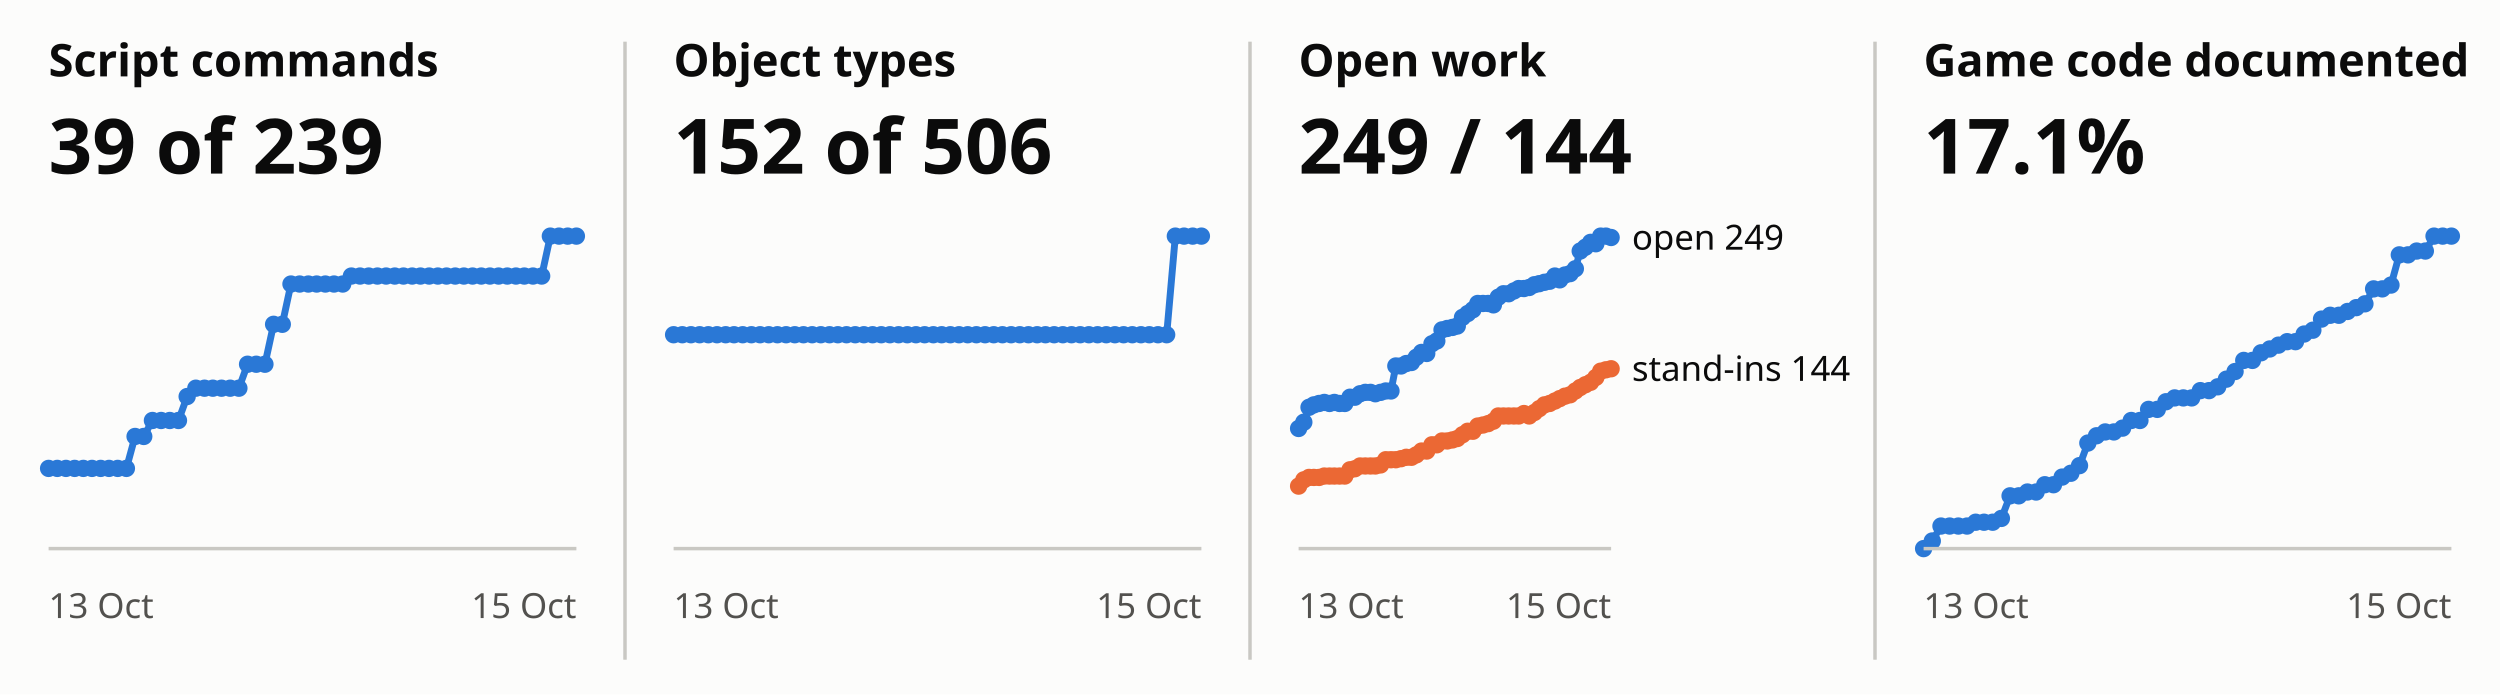
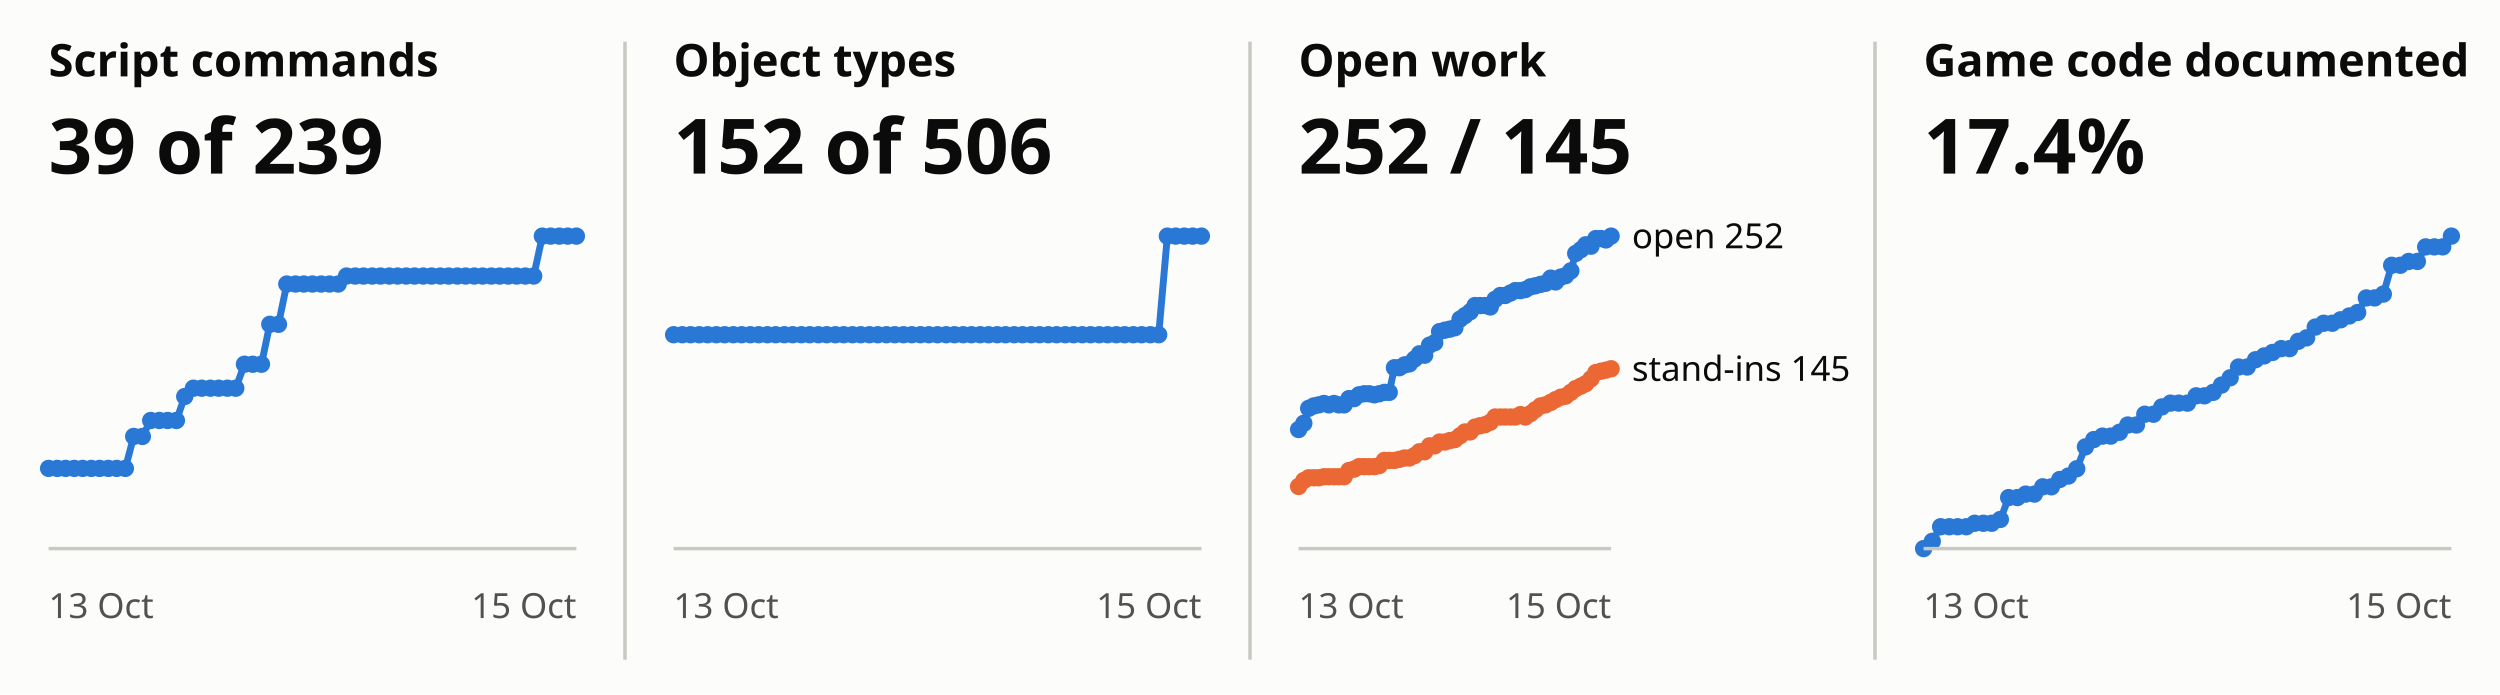
<svg xmlns="http://www.w3.org/2000/svg" width="720" height="200" viewBox="0 0 720 200" role="img">
  <style>
text{font-family:system-ui,sans-serif}
.title{font-size:13px;font-weight:600}
.big{font-size:22px;font-weight:600}
.label{font-size:10px}
.date{font-size:10px}
.surface{fill:#fcfcfb}
.ink{fill:#0b0b0b}
.muted{fill:#52514e}
.rule{stroke:#c9c8c3;stroke-width:1}
.line1{fill:none;stroke:#2a78d6;stroke-width:2;stroke-linejoin:round;stroke-linecap:round}
.dot1{fill:#2a78d6}
.line2{fill:none;stroke:#eb6834;stroke-width:2;stroke-linejoin:round;stroke-linecap:round}
.dot2{fill:#eb6834}
@media (prefers-color-scheme: dark) {
.surface{fill:#1a1a19}
.ink{fill:#f0efec}
.muted{fill:#c3c2b7}
.rule{stroke:#4a4a46}
.line1{stroke:#3987e5}
.dot1{fill:#3987e5}
.line2{stroke:#d95926}
.dot2{fill:#d95926}
}
</style>
  <rect class="surface" width="720" height="200" />
  <text class="title ink" x="14" y="22">Script commands</text>
  <text class="big ink" x="14" y="50">39 of 239</text>
-   <polyline class="line1" points="14.0,134.9 16.5,134.9 19.0,134.9 21.5,134.9 24.0,134.9 26.5,134.9 29.0,134.9 31.4,134.9 33.9,134.9 36.4,134.9 38.9,125.7 41.4,125.7 43.9,121.1 46.4,121.1 48.9,121.1 51.4,121.1 53.9,114.2 56.4,111.8 58.9,111.8 61.3,111.8 63.8,111.8 66.3,111.8 68.8,111.8 71.3,104.9 73.8,104.9 76.3,104.9 78.8,93.4 81.3,93.4 83.8,81.8 86.3,81.8 88.8,81.8 91.2,81.8 93.7,81.8 96.2,81.8 98.7,81.8 101.2,79.5 103.7,79.5 106.2,79.5 108.7,79.5 111.2,79.5 113.7,79.5 116.2,79.5 118.7,79.5 121.1,79.5 123.6,79.5 126.1,79.5 128.6,79.5 131.1,79.5 133.6,79.5 136.1,79.5 138.6,79.5 141.1,79.5 143.6,79.5 146.1,79.5 148.6,79.5 151.0,79.5 153.5,79.5 156.0,79.5 158.5,68.0 161.0,68.0 163.5,68.0 166.0,68.0" />
+   <polyline class="line1" points="14.0,134.9 16.5,134.9 18.9,134.9 21.4,134.9 23.8,134.9 26.3,134.9 28.7,134.9 31.2,134.9 33.6,134.9 36.1,134.9 38.5,125.7 41.0,125.7 43.4,121.1 45.9,121.1 48.3,121.1 50.8,121.1 53.2,114.2 55.7,111.8 58.1,111.8 60.6,111.8 63.0,111.8 65.5,111.8 67.9,111.8 70.4,104.9 72.8,104.9 75.3,104.9 77.7,93.4 80.2,93.4 82.6,81.8 85.1,81.8 87.5,81.8 90.0,81.8 92.5,81.8 94.9,81.8 97.4,81.8 99.8,79.5 102.3,79.5 104.7,79.5 107.2,79.5 109.6,79.5 112.1,79.5 114.5,79.5 117.0,79.5 119.4,79.5 121.9,79.5 124.3,79.5 126.8,79.5 129.2,79.5 131.7,79.5 134.1,79.5 136.6,79.5 139.0,79.5 141.5,79.5 143.9,79.5 146.4,79.5 148.8,79.5 151.3,79.5 153.7,79.5 156.2,68.0 158.6,68.0 161.1,68.0 163.5,68.0 166.0,68.0" />
  <circle class="dot1" cx="14.0" cy="134.9" r="2.5" />
  <circle class="dot1" cx="16.5" cy="134.9" r="2.5" />
-   <circle class="dot1" cx="19.0" cy="134.9" r="2.5" />
-   <circle class="dot1" cx="21.5" cy="134.9" r="2.5" />
-   <circle class="dot1" cx="24.0" cy="134.9" r="2.5" />
-   <circle class="dot1" cx="26.5" cy="134.9" r="2.5" />
-   <circle class="dot1" cx="29.0" cy="134.9" r="2.5" />
-   <circle class="dot1" cx="31.4" cy="134.9" r="2.5" />
-   <circle class="dot1" cx="33.9" cy="134.9" r="2.5" />
-   <circle class="dot1" cx="36.4" cy="134.9" r="2.5" />
-   <circle class="dot1" cx="38.9" cy="125.7" r="2.5" />
-   <circle class="dot1" cx="41.4" cy="125.7" r="2.5" />
-   <circle class="dot1" cx="43.9" cy="121.1" r="2.5" />
-   <circle class="dot1" cx="46.4" cy="121.1" r="2.5" />
-   <circle class="dot1" cx="48.9" cy="121.1" r="2.5" />
-   <circle class="dot1" cx="51.4" cy="121.1" r="2.5" />
-   <circle class="dot1" cx="53.9" cy="114.2" r="2.5" />
-   <circle class="dot1" cx="56.4" cy="111.8" r="2.5" />
-   <circle class="dot1" cx="58.9" cy="111.8" r="2.5" />
-   <circle class="dot1" cx="61.3" cy="111.8" r="2.5" />
-   <circle class="dot1" cx="63.8" cy="111.8" r="2.5" />
-   <circle class="dot1" cx="66.3" cy="111.8" r="2.5" />
-   <circle class="dot1" cx="68.8" cy="111.8" r="2.5" />
-   <circle class="dot1" cx="71.3" cy="104.9" r="2.5" />
-   <circle class="dot1" cx="73.8" cy="104.9" r="2.5" />
-   <circle class="dot1" cx="76.3" cy="104.9" r="2.5" />
-   <circle class="dot1" cx="78.8" cy="93.4" r="2.5" />
-   <circle class="dot1" cx="81.3" cy="93.4" r="2.5" />
-   <circle class="dot1" cx="83.8" cy="81.8" r="2.5" />
-   <circle class="dot1" cx="86.3" cy="81.8" r="2.5" />
-   <circle class="dot1" cx="88.8" cy="81.8" r="2.5" />
-   <circle class="dot1" cx="91.2" cy="81.8" r="2.5" />
-   <circle class="dot1" cx="93.7" cy="81.8" r="2.5" />
-   <circle class="dot1" cx="96.2" cy="81.8" r="2.5" />
-   <circle class="dot1" cx="98.7" cy="81.8" r="2.5" />
-   <circle class="dot1" cx="101.2" cy="79.5" r="2.5" />
-   <circle class="dot1" cx="103.7" cy="79.5" r="2.5" />
-   <circle class="dot1" cx="106.2" cy="79.5" r="2.5" />
-   <circle class="dot1" cx="108.7" cy="79.5" r="2.5" />
-   <circle class="dot1" cx="111.2" cy="79.5" r="2.5" />
-   <circle class="dot1" cx="113.7" cy="79.5" r="2.5" />
-   <circle class="dot1" cx="116.2" cy="79.5" r="2.5" />
-   <circle class="dot1" cx="118.7" cy="79.5" r="2.5" />
-   <circle class="dot1" cx="121.1" cy="79.5" r="2.5" />
-   <circle class="dot1" cx="123.6" cy="79.5" r="2.5" />
-   <circle class="dot1" cx="126.1" cy="79.5" r="2.5" />
-   <circle class="dot1" cx="128.6" cy="79.5" r="2.5" />
-   <circle class="dot1" cx="131.1" cy="79.5" r="2.5" />
-   <circle class="dot1" cx="133.6" cy="79.5" r="2.5" />
-   <circle class="dot1" cx="136.1" cy="79.5" r="2.5" />
-   <circle class="dot1" cx="138.6" cy="79.5" r="2.5" />
-   <circle class="dot1" cx="141.1" cy="79.5" r="2.5" />
-   <circle class="dot1" cx="143.6" cy="79.5" r="2.5" />
-   <circle class="dot1" cx="146.1" cy="79.5" r="2.5" />
-   <circle class="dot1" cx="148.6" cy="79.5" r="2.5" />
-   <circle class="dot1" cx="151.0" cy="79.5" r="2.5" />
-   <circle class="dot1" cx="153.5" cy="79.5" r="2.5" />
-   <circle class="dot1" cx="156.0" cy="79.5" r="2.5" />
-   <circle class="dot1" cx="158.5" cy="68.0" r="2.5" />
-   <circle class="dot1" cx="161.0" cy="68.0" r="2.5" />
+   <circle class="dot1" cx="18.9" cy="134.9" r="2.5" />
+   <circle class="dot1" cx="21.4" cy="134.9" r="2.5" />
+   <circle class="dot1" cx="23.8" cy="134.9" r="2.5" />
+   <circle class="dot1" cx="26.3" cy="134.9" r="2.5" />
+   <circle class="dot1" cx="28.7" cy="134.9" r="2.5" />
+   <circle class="dot1" cx="31.2" cy="134.9" r="2.5" />
+   <circle class="dot1" cx="33.6" cy="134.9" r="2.5" />
+   <circle class="dot1" cx="36.1" cy="134.9" r="2.5" />
+   <circle class="dot1" cx="38.5" cy="125.7" r="2.5" />
+   <circle class="dot1" cx="41.0" cy="125.7" r="2.5" />
+   <circle class="dot1" cx="43.4" cy="121.1" r="2.5" />
+   <circle class="dot1" cx="45.9" cy="121.1" r="2.5" />
+   <circle class="dot1" cx="48.3" cy="121.1" r="2.5" />
+   <circle class="dot1" cx="50.8" cy="121.1" r="2.5" />
+   <circle class="dot1" cx="53.2" cy="114.2" r="2.5" />
+   <circle class="dot1" cx="55.7" cy="111.8" r="2.5" />
+   <circle class="dot1" cx="58.1" cy="111.8" r="2.5" />
+   <circle class="dot1" cx="60.6" cy="111.8" r="2.5" />
+   <circle class="dot1" cx="63.0" cy="111.8" r="2.5" />
+   <circle class="dot1" cx="65.5" cy="111.8" r="2.5" />
+   <circle class="dot1" cx="67.9" cy="111.8" r="2.5" />
+   <circle class="dot1" cx="70.4" cy="104.9" r="2.5" />
+   <circle class="dot1" cx="72.8" cy="104.9" r="2.5" />
+   <circle class="dot1" cx="75.3" cy="104.9" r="2.5" />
+   <circle class="dot1" cx="77.7" cy="93.4" r="2.5" />
+   <circle class="dot1" cx="80.2" cy="93.4" r="2.5" />
+   <circle class="dot1" cx="82.6" cy="81.8" r="2.5" />
+   <circle class="dot1" cx="85.1" cy="81.8" r="2.5" />
+   <circle class="dot1" cx="87.5" cy="81.8" r="2.5" />
+   <circle class="dot1" cx="90.0" cy="81.8" r="2.5" />
+   <circle class="dot1" cx="92.5" cy="81.8" r="2.5" />
+   <circle class="dot1" cx="94.9" cy="81.8" r="2.5" />
+   <circle class="dot1" cx="97.4" cy="81.8" r="2.5" />
+   <circle class="dot1" cx="99.8" cy="79.5" r="2.5" />
+   <circle class="dot1" cx="102.3" cy="79.5" r="2.5" />
+   <circle class="dot1" cx="104.7" cy="79.5" r="2.5" />
+   <circle class="dot1" cx="107.2" cy="79.5" r="2.5" />
+   <circle class="dot1" cx="109.6" cy="79.5" r="2.5" />
+   <circle class="dot1" cx="112.1" cy="79.5" r="2.5" />
+   <circle class="dot1" cx="114.5" cy="79.5" r="2.5" />
+   <circle class="dot1" cx="117.0" cy="79.5" r="2.5" />
+   <circle class="dot1" cx="119.4" cy="79.5" r="2.5" />
+   <circle class="dot1" cx="121.9" cy="79.5" r="2.5" />
+   <circle class="dot1" cx="124.3" cy="79.5" r="2.5" />
+   <circle class="dot1" cx="126.8" cy="79.5" r="2.5" />
+   <circle class="dot1" cx="129.2" cy="79.5" r="2.5" />
+   <circle class="dot1" cx="131.7" cy="79.5" r="2.5" />
+   <circle class="dot1" cx="134.1" cy="79.5" r="2.5" />
+   <circle class="dot1" cx="136.6" cy="79.5" r="2.5" />
+   <circle class="dot1" cx="139.0" cy="79.5" r="2.5" />
+   <circle class="dot1" cx="141.5" cy="79.5" r="2.5" />
+   <circle class="dot1" cx="143.9" cy="79.5" r="2.5" />
+   <circle class="dot1" cx="146.4" cy="79.5" r="2.5" />
+   <circle class="dot1" cx="148.8" cy="79.5" r="2.5" />
+   <circle class="dot1" cx="151.3" cy="79.5" r="2.5" />
+   <circle class="dot1" cx="153.7" cy="79.5" r="2.5" />
+   <circle class="dot1" cx="156.2" cy="68.0" r="2.5" />
+   <circle class="dot1" cx="158.6" cy="68.0" r="2.5" />
+   <circle class="dot1" cx="161.1" cy="68.0" r="2.5" />
  <circle class="dot1" cx="163.5" cy="68.0" r="2.5" />
  <circle class="dot1" cx="166.0" cy="68.0" r="2.5" />
  <line class="rule" x1="14" y1="158" x2="166" y2="158" />
  <text class="date muted" x="14" y="178">13 Oct</text>
  <text class="date muted" x="166" y="178" text-anchor="end">15 Oct</text>
  <text class="title ink" x="194" y="22">Object types</text>
  <text class="big ink" x="194" y="50">152 of 506</text>
-   <polyline class="line1" points="194.0,96.4 196.5,96.4 199.0,96.4 201.5,96.4 204.0,96.4 206.5,96.4 209.0,96.4 211.4,96.4 213.9,96.4 216.4,96.4 218.9,96.4 221.4,96.4 223.9,96.4 226.4,96.4 228.9,96.4 231.4,96.4 233.9,96.4 236.4,96.4 238.9,96.4 241.3,96.4 243.8,96.4 246.3,96.4 248.8,96.4 251.3,96.4 253.8,96.4 256.3,96.4 258.8,96.4 261.3,96.4 263.8,96.4 266.3,96.4 268.8,96.4 271.2,96.4 273.7,96.4 276.2,96.4 278.7,96.4 281.2,96.4 283.7,96.4 286.2,96.4 288.7,96.4 291.2,96.4 293.7,96.4 296.2,96.4 298.7,96.4 301.1,96.4 303.6,96.4 306.1,96.4 308.6,96.4 311.1,96.4 313.6,96.4 316.1,96.4 318.6,96.4 321.1,96.4 323.6,96.4 326.1,96.4 328.6,96.4 331.0,96.4 333.5,96.4 336.0,96.4 338.5,68.0 341.0,68.0 343.5,68.0 346.0,68.0" />
+   <polyline class="line1" points="194.0,96.4 196.5,96.4 198.9,96.4 201.4,96.4 203.8,96.4 206.3,96.4 208.7,96.4 211.2,96.4 213.6,96.4 216.1,96.4 218.5,96.4 221.0,96.4 223.4,96.4 225.9,96.4 228.3,96.4 230.8,96.4 233.2,96.4 235.7,96.4 238.1,96.4 240.6,96.4 243.0,96.4 245.5,96.4 247.9,96.4 250.4,96.4 252.8,96.4 255.3,96.4 257.7,96.4 260.2,96.4 262.6,96.4 265.1,96.4 267.5,96.4 270.0,96.4 272.5,96.4 274.9,96.4 277.4,96.4 279.8,96.4 282.3,96.4 284.7,96.4 287.2,96.4 289.6,96.4 292.1,96.4 294.5,96.4 297.0,96.4 299.4,96.4 301.9,96.4 304.3,96.4 306.8,96.4 309.2,96.4 311.7,96.4 314.1,96.4 316.6,96.4 319.0,96.4 321.5,96.4 323.9,96.4 326.4,96.4 328.8,96.4 331.3,96.4 333.7,96.4 336.2,68.0 338.6,68.0 341.1,68.0 343.5,68.0 346.0,68.0" />
  <circle class="dot1" cx="194.0" cy="96.4" r="2.5" />
  <circle class="dot1" cx="196.5" cy="96.4" r="2.5" />
-   <circle class="dot1" cx="199.0" cy="96.4" r="2.5" />
-   <circle class="dot1" cx="201.5" cy="96.4" r="2.5" />
-   <circle class="dot1" cx="204.0" cy="96.4" r="2.5" />
-   <circle class="dot1" cx="206.5" cy="96.4" r="2.5" />
-   <circle class="dot1" cx="209.0" cy="96.4" r="2.5" />
-   <circle class="dot1" cx="211.4" cy="96.4" r="2.5" />
-   <circle class="dot1" cx="213.9" cy="96.4" r="2.5" />
-   <circle class="dot1" cx="216.4" cy="96.4" r="2.5" />
-   <circle class="dot1" cx="218.9" cy="96.4" r="2.5" />
-   <circle class="dot1" cx="221.4" cy="96.4" r="2.5" />
-   <circle class="dot1" cx="223.9" cy="96.4" r="2.5" />
-   <circle class="dot1" cx="226.4" cy="96.4" r="2.5" />
-   <circle class="dot1" cx="228.9" cy="96.4" r="2.5" />
-   <circle class="dot1" cx="231.4" cy="96.4" r="2.5" />
-   <circle class="dot1" cx="233.9" cy="96.4" r="2.5" />
-   <circle class="dot1" cx="236.4" cy="96.4" r="2.5" />
-   <circle class="dot1" cx="238.9" cy="96.4" r="2.5" />
-   <circle class="dot1" cx="241.3" cy="96.4" r="2.5" />
-   <circle class="dot1" cx="243.8" cy="96.4" r="2.5" />
-   <circle class="dot1" cx="246.3" cy="96.4" r="2.5" />
-   <circle class="dot1" cx="248.8" cy="96.4" r="2.5" />
-   <circle class="dot1" cx="251.3" cy="96.4" r="2.5" />
-   <circle class="dot1" cx="253.8" cy="96.4" r="2.5" />
-   <circle class="dot1" cx="256.3" cy="96.4" r="2.5" />
-   <circle class="dot1" cx="258.8" cy="96.4" r="2.5" />
-   <circle class="dot1" cx="261.3" cy="96.4" r="2.5" />
-   <circle class="dot1" cx="263.8" cy="96.4" r="2.5" />
-   <circle class="dot1" cx="266.3" cy="96.4" r="2.5" />
-   <circle class="dot1" cx="268.8" cy="96.4" r="2.5" />
-   <circle class="dot1" cx="271.2" cy="96.4" r="2.5" />
-   <circle class="dot1" cx="273.7" cy="96.4" r="2.5" />
-   <circle class="dot1" cx="276.2" cy="96.4" r="2.5" />
-   <circle class="dot1" cx="278.7" cy="96.4" r="2.5" />
-   <circle class="dot1" cx="281.2" cy="96.4" r="2.5" />
-   <circle class="dot1" cx="283.7" cy="96.4" r="2.5" />
-   <circle class="dot1" cx="286.2" cy="96.4" r="2.5" />
-   <circle class="dot1" cx="288.7" cy="96.4" r="2.5" />
-   <circle class="dot1" cx="291.2" cy="96.4" r="2.5" />
-   <circle class="dot1" cx="293.7" cy="96.4" r="2.5" />
-   <circle class="dot1" cx="296.2" cy="96.4" r="2.5" />
-   <circle class="dot1" cx="298.7" cy="96.4" r="2.5" />
-   <circle class="dot1" cx="301.1" cy="96.4" r="2.5" />
-   <circle class="dot1" cx="303.6" cy="96.4" r="2.5" />
-   <circle class="dot1" cx="306.1" cy="96.4" r="2.5" />
-   <circle class="dot1" cx="308.6" cy="96.4" r="2.5" />
-   <circle class="dot1" cx="311.1" cy="96.4" r="2.5" />
-   <circle class="dot1" cx="313.6" cy="96.4" r="2.5" />
-   <circle class="dot1" cx="316.1" cy="96.4" r="2.5" />
-   <circle class="dot1" cx="318.6" cy="96.4" r="2.5" />
-   <circle class="dot1" cx="321.1" cy="96.4" r="2.5" />
-   <circle class="dot1" cx="323.6" cy="96.4" r="2.5" />
-   <circle class="dot1" cx="326.1" cy="96.4" r="2.5" />
-   <circle class="dot1" cx="328.6" cy="96.4" r="2.5" />
-   <circle class="dot1" cx="331.0" cy="96.4" r="2.5" />
-   <circle class="dot1" cx="333.5" cy="96.4" r="2.5" />
-   <circle class="dot1" cx="336.0" cy="96.4" r="2.5" />
-   <circle class="dot1" cx="338.5" cy="68.0" r="2.5" />
-   <circle class="dot1" cx="341.0" cy="68.0" r="2.5" />
+   <circle class="dot1" cx="198.9" cy="96.4" r="2.5" />
+   <circle class="dot1" cx="201.4" cy="96.4" r="2.5" />
+   <circle class="dot1" cx="203.8" cy="96.4" r="2.5" />
+   <circle class="dot1" cx="206.3" cy="96.4" r="2.5" />
+   <circle class="dot1" cx="208.7" cy="96.4" r="2.5" />
+   <circle class="dot1" cx="211.2" cy="96.4" r="2.5" />
+   <circle class="dot1" cx="213.6" cy="96.4" r="2.5" />
+   <circle class="dot1" cx="216.1" cy="96.4" r="2.5" />
+   <circle class="dot1" cx="218.5" cy="96.4" r="2.5" />
+   <circle class="dot1" cx="221.0" cy="96.4" r="2.5" />
+   <circle class="dot1" cx="223.4" cy="96.4" r="2.5" />
+   <circle class="dot1" cx="225.9" cy="96.4" r="2.5" />
+   <circle class="dot1" cx="228.3" cy="96.4" r="2.5" />
+   <circle class="dot1" cx="230.8" cy="96.4" r="2.5" />
+   <circle class="dot1" cx="233.2" cy="96.4" r="2.5" />
+   <circle class="dot1" cx="235.7" cy="96.4" r="2.5" />
+   <circle class="dot1" cx="238.1" cy="96.4" r="2.5" />
+   <circle class="dot1" cx="240.6" cy="96.4" r="2.5" />
+   <circle class="dot1" cx="243.0" cy="96.4" r="2.5" />
+   <circle class="dot1" cx="245.5" cy="96.4" r="2.5" />
+   <circle class="dot1" cx="247.9" cy="96.4" r="2.5" />
+   <circle class="dot1" cx="250.4" cy="96.4" r="2.5" />
+   <circle class="dot1" cx="252.8" cy="96.4" r="2.5" />
+   <circle class="dot1" cx="255.3" cy="96.4" r="2.5" />
+   <circle class="dot1" cx="257.7" cy="96.4" r="2.5" />
+   <circle class="dot1" cx="260.2" cy="96.4" r="2.5" />
+   <circle class="dot1" cx="262.6" cy="96.4" r="2.5" />
+   <circle class="dot1" cx="265.1" cy="96.4" r="2.5" />
+   <circle class="dot1" cx="267.5" cy="96.4" r="2.5" />
+   <circle class="dot1" cx="270.0" cy="96.4" r="2.5" />
+   <circle class="dot1" cx="272.5" cy="96.4" r="2.5" />
+   <circle class="dot1" cx="274.9" cy="96.4" r="2.5" />
+   <circle class="dot1" cx="277.4" cy="96.4" r="2.5" />
+   <circle class="dot1" cx="279.8" cy="96.4" r="2.5" />
+   <circle class="dot1" cx="282.3" cy="96.4" r="2.5" />
+   <circle class="dot1" cx="284.7" cy="96.4" r="2.5" />
+   <circle class="dot1" cx="287.2" cy="96.4" r="2.5" />
+   <circle class="dot1" cx="289.6" cy="96.4" r="2.5" />
+   <circle class="dot1" cx="292.1" cy="96.4" r="2.5" />
+   <circle class="dot1" cx="294.5" cy="96.4" r="2.5" />
+   <circle class="dot1" cx="297.0" cy="96.4" r="2.5" />
+   <circle class="dot1" cx="299.4" cy="96.4" r="2.5" />
+   <circle class="dot1" cx="301.9" cy="96.4" r="2.5" />
+   <circle class="dot1" cx="304.3" cy="96.4" r="2.5" />
+   <circle class="dot1" cx="306.8" cy="96.4" r="2.5" />
+   <circle class="dot1" cx="309.2" cy="96.4" r="2.5" />
+   <circle class="dot1" cx="311.7" cy="96.4" r="2.5" />
+   <circle class="dot1" cx="314.1" cy="96.4" r="2.5" />
+   <circle class="dot1" cx="316.6" cy="96.4" r="2.5" />
+   <circle class="dot1" cx="319.0" cy="96.4" r="2.5" />
+   <circle class="dot1" cx="321.5" cy="96.4" r="2.5" />
+   <circle class="dot1" cx="323.9" cy="96.4" r="2.5" />
+   <circle class="dot1" cx="326.4" cy="96.4" r="2.5" />
+   <circle class="dot1" cx="328.8" cy="96.4" r="2.5" />
+   <circle class="dot1" cx="331.3" cy="96.4" r="2.5" />
+   <circle class="dot1" cx="333.7" cy="96.4" r="2.5" />
+   <circle class="dot1" cx="336.2" cy="68.0" r="2.5" />
+   <circle class="dot1" cx="338.6" cy="68.0" r="2.5" />
+   <circle class="dot1" cx="341.1" cy="68.0" r="2.5" />
  <circle class="dot1" cx="343.5" cy="68.0" r="2.5" />
  <circle class="dot1" cx="346.0" cy="68.0" r="2.5" />
  <line class="rule" x1="194" y1="158" x2="346" y2="158" />
  <text class="date muted" x="194" y="178">13 Oct</text>
  <text class="date muted" x="346" y="178" text-anchor="end">15 Oct</text>
  <text class="title ink" x="374" y="22">Open work</text>
-   <text class="big ink" x="374" y="50">249 / 144</text>
-   <polyline class="line1" points="374.0,123.4 375.5,121.6 377.0,117.3 378.4,116.6 379.9,116.2 381.4,115.9 382.9,116.2 384.3,115.9 385.8,116.2 387.3,116.2 388.8,114.4 390.2,114.4 391.7,113.4 393.2,113.0 394.7,113.0 396.1,113.4 397.6,113.0 399.1,112.6 400.6,112.6 402.0,105.4 403.5,105.4 405.0,104.7 406.5,104.4 407.9,102.9 409.4,101.5 410.9,101.8 412.4,99.0 413.8,98.2 415.3,95.0 416.8,94.6 418.3,94.3 419.7,93.9 421.2,91.4 422.7,90.3 424.2,89.2 425.6,87.4 427.1,87.4 428.6,87.4 430.1,87.8 431.5,85.6 433.0,84.6 434.5,84.6 436.0,83.8 437.4,83.1 438.9,83.1 440.4,82.8 441.9,82.0 443.3,81.7 444.8,81.3 446.3,81.0 447.8,79.5 449.2,80.6 450.7,79.2 452.2,78.8 453.7,77.4 455.1,72.3 456.6,71.2 458.1,69.8 459.6,70.2 461.0,68.0 462.5,68.0 464.0,68.4" />
-   <circle class="dot1" cx="374.0" cy="123.4" r="2.5" />
-   <circle class="dot1" cx="375.5" cy="121.6" r="2.5" />
-   <circle class="dot1" cx="377.0" cy="117.3" r="2.5" />
-   <circle class="dot1" cx="378.4" cy="116.6" r="2.5" />
-   <circle class="dot1" cx="379.9" cy="116.2" r="2.5" />
-   <circle class="dot1" cx="381.4" cy="115.9" r="2.5" />
-   <circle class="dot1" cx="382.9" cy="116.2" r="2.5" />
-   <circle class="dot1" cx="384.3" cy="115.9" r="2.5" />
-   <circle class="dot1" cx="385.8" cy="116.2" r="2.5" />
-   <circle class="dot1" cx="387.3" cy="116.2" r="2.5" />
-   <circle class="dot1" cx="388.8" cy="114.4" r="2.5" />
-   <circle class="dot1" cx="390.2" cy="114.4" r="2.5" />
-   <circle class="dot1" cx="391.7" cy="113.4" r="2.5" />
-   <circle class="dot1" cx="393.2" cy="113.0" r="2.5" />
-   <circle class="dot1" cx="394.7" cy="113.0" r="2.5" />
-   <circle class="dot1" cx="396.1" cy="113.4" r="2.5" />
-   <circle class="dot1" cx="397.6" cy="113.0" r="2.5" />
-   <circle class="dot1" cx="399.1" cy="112.6" r="2.5" />
-   <circle class="dot1" cx="400.6" cy="112.6" r="2.5" />
-   <circle class="dot1" cx="402.0" cy="105.4" r="2.5" />
-   <circle class="dot1" cx="403.5" cy="105.4" r="2.5" />
-   <circle class="dot1" cx="405.0" cy="104.7" r="2.5" />
-   <circle class="dot1" cx="406.5" cy="104.4" r="2.5" />
-   <circle class="dot1" cx="407.9" cy="102.9" r="2.5" />
-   <circle class="dot1" cx="409.4" cy="101.5" r="2.5" />
-   <circle class="dot1" cx="410.9" cy="101.8" r="2.5" />
-   <circle class="dot1" cx="412.4" cy="99.0" r="2.5" />
-   <circle class="dot1" cx="413.8" cy="98.2" r="2.5" />
-   <circle class="dot1" cx="415.3" cy="95.0" r="2.5" />
-   <circle class="dot1" cx="416.8" cy="94.6" r="2.5" />
-   <circle class="dot1" cx="418.3" cy="94.3" r="2.5" />
-   <circle class="dot1" cx="419.7" cy="93.9" r="2.5" />
-   <circle class="dot1" cx="421.2" cy="91.4" r="2.5" />
-   <circle class="dot1" cx="422.7" cy="90.3" r="2.5" />
-   <circle class="dot1" cx="424.2" cy="89.2" r="2.5" />
-   <circle class="dot1" cx="425.6" cy="87.4" r="2.5" />
-   <circle class="dot1" cx="427.1" cy="87.4" r="2.5" />
-   <circle class="dot1" cx="428.6" cy="87.4" r="2.5" />
-   <circle class="dot1" cx="430.1" cy="87.8" r="2.5" />
-   <circle class="dot1" cx="431.5" cy="85.6" r="2.5" />
-   <circle class="dot1" cx="433.0" cy="84.6" r="2.5" />
-   <circle class="dot1" cx="434.5" cy="84.6" r="2.5" />
-   <circle class="dot1" cx="436.0" cy="83.8" r="2.5" />
-   <circle class="dot1" cx="437.4" cy="83.1" r="2.5" />
-   <circle class="dot1" cx="438.9" cy="83.1" r="2.5" />
-   <circle class="dot1" cx="440.4" cy="82.8" r="2.5" />
-   <circle class="dot1" cx="441.9" cy="82.0" r="2.5" />
-   <circle class="dot1" cx="443.3" cy="81.7" r="2.5" />
-   <circle class="dot1" cx="444.8" cy="81.3" r="2.5" />
-   <circle class="dot1" cx="446.3" cy="81.0" r="2.5" />
-   <circle class="dot1" cx="447.8" cy="79.5" r="2.5" />
-   <circle class="dot1" cx="449.2" cy="80.6" r="2.5" />
-   <circle class="dot1" cx="450.7" cy="79.2" r="2.5" />
-   <circle class="dot1" cx="452.2" cy="78.8" r="2.5" />
-   <circle class="dot1" cx="453.7" cy="77.4" r="2.5" />
-   <circle class="dot1" cx="455.1" cy="72.3" r="2.5" />
-   <circle class="dot1" cx="456.6" cy="71.2" r="2.5" />
-   <circle class="dot1" cx="458.1" cy="69.8" r="2.5" />
-   <circle class="dot1" cx="459.6" cy="70.2" r="2.5" />
-   <circle class="dot1" cx="461.0" cy="68.0" r="2.5" />
-   <circle class="dot1" cx="462.5" cy="68.0" r="2.5" />
-   <circle class="dot1" cx="464.0" cy="68.4" r="2.5" />
-   <polyline class="line2" points="374.0,140.0 375.5,138.2 377.0,137.5 378.4,137.5 379.9,137.5 381.4,137.1 382.9,137.1 384.3,137.1 385.8,137.1 387.3,137.1 388.8,135.3 390.2,135.0 391.7,134.2 393.2,134.2 394.7,134.2 396.1,134.2 397.6,133.9 399.1,132.4 400.6,132.4 402.0,132.4 403.5,132.1 405.0,131.7 406.5,131.7 407.9,131.0 409.4,129.9 410.9,129.9 412.4,128.1 413.8,128.1 415.3,127.0 416.8,127.0 418.3,126.7 419.7,126.3 421.2,125.2 422.7,124.2 424.2,124.2 425.6,122.7 427.1,122.4 428.6,122.0 430.1,121.3 431.5,119.8 433.0,119.8 434.5,119.8 436.0,119.8 437.4,119.8 438.9,119.1 440.4,119.8 441.9,118.8 443.3,117.7 444.8,116.6 446.3,116.2 447.8,115.5 449.2,114.8 450.7,114.1 452.2,113.7 453.7,112.6 455.1,111.6 456.6,110.8 458.1,110.1 459.6,108.7 461.0,106.9 462.5,106.5 464.0,106.2" />
-   <circle class="dot2" cx="374.0" cy="140.0" r="2.5" />
-   <circle class="dot2" cx="375.5" cy="138.2" r="2.5" />
-   <circle class="dot2" cx="377.0" cy="137.5" r="2.5" />
-   <circle class="dot2" cx="378.4" cy="137.5" r="2.5" />
-   <circle class="dot2" cx="379.9" cy="137.5" r="2.5" />
-   <circle class="dot2" cx="381.4" cy="137.1" r="2.5" />
-   <circle class="dot2" cx="382.9" cy="137.1" r="2.5" />
-   <circle class="dot2" cx="384.3" cy="137.1" r="2.5" />
-   <circle class="dot2" cx="385.8" cy="137.1" r="2.5" />
-   <circle class="dot2" cx="387.3" cy="137.1" r="2.5" />
-   <circle class="dot2" cx="388.8" cy="135.3" r="2.5" />
-   <circle class="dot2" cx="390.2" cy="135.0" r="2.5" />
-   <circle class="dot2" cx="391.7" cy="134.2" r="2.5" />
-   <circle class="dot2" cx="393.2" cy="134.2" r="2.5" />
-   <circle class="dot2" cx="394.7" cy="134.2" r="2.5" />
-   <circle class="dot2" cx="396.1" cy="134.2" r="2.5" />
-   <circle class="dot2" cx="397.6" cy="133.9" r="2.5" />
-   <circle class="dot2" cx="399.1" cy="132.4" r="2.5" />
-   <circle class="dot2" cx="400.6" cy="132.4" r="2.5" />
-   <circle class="dot2" cx="402.0" cy="132.4" r="2.5" />
-   <circle class="dot2" cx="403.5" cy="132.1" r="2.5" />
-   <circle class="dot2" cx="405.0" cy="131.7" r="2.5" />
-   <circle class="dot2" cx="406.5" cy="131.7" r="2.5" />
-   <circle class="dot2" cx="407.9" cy="131.0" r="2.5" />
-   <circle class="dot2" cx="409.4" cy="129.9" r="2.5" />
-   <circle class="dot2" cx="410.9" cy="129.9" r="2.5" />
-   <circle class="dot2" cx="412.4" cy="128.1" r="2.5" />
-   <circle class="dot2" cx="413.8" cy="128.1" r="2.5" />
-   <circle class="dot2" cx="415.3" cy="127.0" r="2.5" />
-   <circle class="dot2" cx="416.8" cy="127.0" r="2.5" />
-   <circle class="dot2" cx="418.3" cy="126.7" r="2.5" />
-   <circle class="dot2" cx="419.7" cy="126.3" r="2.5" />
-   <circle class="dot2" cx="421.2" cy="125.2" r="2.5" />
-   <circle class="dot2" cx="422.7" cy="124.2" r="2.5" />
-   <circle class="dot2" cx="424.2" cy="124.2" r="2.5" />
-   <circle class="dot2" cx="425.6" cy="122.7" r="2.5" />
-   <circle class="dot2" cx="427.1" cy="122.4" r="2.5" />
-   <circle class="dot2" cx="428.6" cy="122.0" r="2.5" />
-   <circle class="dot2" cx="430.1" cy="121.3" r="2.5" />
-   <circle class="dot2" cx="431.5" cy="119.8" r="2.5" />
-   <circle class="dot2" cx="433.0" cy="119.8" r="2.5" />
-   <circle class="dot2" cx="434.5" cy="119.8" r="2.5" />
-   <circle class="dot2" cx="436.0" cy="119.8" r="2.5" />
-   <circle class="dot2" cx="437.4" cy="119.8" r="2.5" />
-   <circle class="dot2" cx="438.9" cy="119.1" r="2.5" />
-   <circle class="dot2" cx="440.4" cy="119.8" r="2.5" />
-   <circle class="dot2" cx="441.9" cy="118.8" r="2.5" />
-   <circle class="dot2" cx="443.3" cy="117.7" r="2.5" />
-   <circle class="dot2" cx="444.8" cy="116.6" r="2.5" />
-   <circle class="dot2" cx="446.3" cy="116.2" r="2.5" />
-   <circle class="dot2" cx="447.8" cy="115.5" r="2.5" />
-   <circle class="dot2" cx="449.2" cy="114.8" r="2.5" />
-   <circle class="dot2" cx="450.7" cy="114.1" r="2.5" />
-   <circle class="dot2" cx="452.2" cy="113.7" r="2.5" />
-   <circle class="dot2" cx="453.7" cy="112.6" r="2.5" />
-   <circle class="dot2" cx="455.1" cy="111.6" r="2.5" />
-   <circle class="dot2" cx="456.6" cy="110.8" r="2.5" />
-   <circle class="dot2" cx="458.1" cy="110.1" r="2.5" />
-   <circle class="dot2" cx="459.6" cy="108.7" r="2.5" />
-   <circle class="dot2" cx="461.0" cy="106.9" r="2.5" />
-   <circle class="dot2" cx="462.5" cy="106.5" r="2.5" />
+   <text class="big ink" x="374" y="50">252 / 145</text>
+   <polyline class="line1" points="374.0,123.7 375.5,121.9 376.9,117.6 378.4,116.9 379.8,116.6 381.3,116.2 382.7,116.6 384.2,116.2 385.6,116.6 387.1,116.6 388.5,114.8 390.0,114.8 391.4,113.7 392.9,113.4 394.3,113.4 395.8,113.7 397.2,113.4 398.7,113.0 400.1,113.0 401.6,105.9 403.0,105.9 404.5,105.1 405.9,104.8 407.4,103.4 408.8,101.9 410.3,102.3 411.7,99.4 413.2,98.7 414.6,95.5 416.1,95.1 417.5,94.8 419.0,94.4 420.5,91.9 421.9,90.9 423.4,89.8 424.8,88.0 426.3,88.0 427.7,88.0 429.2,88.4 430.6,86.2 432.1,85.1 433.5,85.1 435.0,84.4 436.4,83.7 437.9,83.7 439.3,83.4 440.8,82.6 442.2,82.3 443.7,81.9 445.1,81.6 446.6,80.1 448.0,81.2 449.5,79.8 450.9,79.4 452.4,78.0 453.8,73.0 455.3,71.9 456.7,70.5 458.2,70.9 459.6,68.7 461.1,68.7 462.5,69.1 464.0,68.0" />
+   <circle class="dot1" cx="374.0" cy="123.7" r="2.5" />
+   <circle class="dot1" cx="375.5" cy="121.9" r="2.5" />
+   <circle class="dot1" cx="376.9" cy="117.6" r="2.5" />
+   <circle class="dot1" cx="378.4" cy="116.9" r="2.5" />
+   <circle class="dot1" cx="379.8" cy="116.6" r="2.5" />
+   <circle class="dot1" cx="381.3" cy="116.2" r="2.5" />
+   <circle class="dot1" cx="382.7" cy="116.6" r="2.5" />
+   <circle class="dot1" cx="384.2" cy="116.2" r="2.5" />
+   <circle class="dot1" cx="385.6" cy="116.6" r="2.5" />
+   <circle class="dot1" cx="387.1" cy="116.6" r="2.5" />
+   <circle class="dot1" cx="388.5" cy="114.8" r="2.5" />
+   <circle class="dot1" cx="390.0" cy="114.8" r="2.5" />
+   <circle class="dot1" cx="391.4" cy="113.7" r="2.5" />
+   <circle class="dot1" cx="392.9" cy="113.4" r="2.5" />
+   <circle class="dot1" cx="394.3" cy="113.4" r="2.5" />
+   <circle class="dot1" cx="395.8" cy="113.7" r="2.5" />
+   <circle class="dot1" cx="397.2" cy="113.4" r="2.5" />
+   <circle class="dot1" cx="398.7" cy="113.0" r="2.5" />
+   <circle class="dot1" cx="400.1" cy="113.0" r="2.5" />
+   <circle class="dot1" cx="401.6" cy="105.9" r="2.5" />
+   <circle class="dot1" cx="403.0" cy="105.9" r="2.5" />
+   <circle class="dot1" cx="404.5" cy="105.1" r="2.5" />
+   <circle class="dot1" cx="405.9" cy="104.8" r="2.5" />
+   <circle class="dot1" cx="407.4" cy="103.4" r="2.5" />
+   <circle class="dot1" cx="408.8" cy="101.9" r="2.5" />
+   <circle class="dot1" cx="410.3" cy="102.3" r="2.5" />
+   <circle class="dot1" cx="411.7" cy="99.4" r="2.5" />
+   <circle class="dot1" cx="413.2" cy="98.7" r="2.5" />
+   <circle class="dot1" cx="414.6" cy="95.5" r="2.5" />
+   <circle class="dot1" cx="416.1" cy="95.1" r="2.5" />
+   <circle class="dot1" cx="417.5" cy="94.8" r="2.5" />
+   <circle class="dot1" cx="419.0" cy="94.4" r="2.5" />
+   <circle class="dot1" cx="420.5" cy="91.9" r="2.5" />
+   <circle class="dot1" cx="421.9" cy="90.9" r="2.5" />
+   <circle class="dot1" cx="423.4" cy="89.8" r="2.5" />
+   <circle class="dot1" cx="424.8" cy="88.0" r="2.5" />
+   <circle class="dot1" cx="426.3" cy="88.0" r="2.5" />
+   <circle class="dot1" cx="427.7" cy="88.0" r="2.5" />
+   <circle class="dot1" cx="429.2" cy="88.4" r="2.5" />
+   <circle class="dot1" cx="430.6" cy="86.2" r="2.5" />
+   <circle class="dot1" cx="432.1" cy="85.1" r="2.5" />
+   <circle class="dot1" cx="433.5" cy="85.1" r="2.5" />
+   <circle class="dot1" cx="435.0" cy="84.4" r="2.5" />
+   <circle class="dot1" cx="436.4" cy="83.7" r="2.5" />
+   <circle class="dot1" cx="437.9" cy="83.7" r="2.5" />
+   <circle class="dot1" cx="439.3" cy="83.4" r="2.5" />
+   <circle class="dot1" cx="440.8" cy="82.6" r="2.5" />
+   <circle class="dot1" cx="442.2" cy="82.3" r="2.5" />
+   <circle class="dot1" cx="443.7" cy="81.9" r="2.5" />
+   <circle class="dot1" cx="445.1" cy="81.6" r="2.5" />
+   <circle class="dot1" cx="446.6" cy="80.1" r="2.5" />
+   <circle class="dot1" cx="448.0" cy="81.2" r="2.5" />
+   <circle class="dot1" cx="449.5" cy="79.8" r="2.5" />
+   <circle class="dot1" cx="450.9" cy="79.4" r="2.5" />
+   <circle class="dot1" cx="452.4" cy="78.0" r="2.5" />
+   <circle class="dot1" cx="453.8" cy="73.0" r="2.5" />
+   <circle class="dot1" cx="455.3" cy="71.9" r="2.5" />
+   <circle class="dot1" cx="456.7" cy="70.5" r="2.5" />
+   <circle class="dot1" cx="458.2" cy="70.9" r="2.5" />
+   <circle class="dot1" cx="459.6" cy="68.7" r="2.5" />
+   <circle class="dot1" cx="461.1" cy="68.7" r="2.5" />
+   <circle class="dot1" cx="462.5" cy="69.1" r="2.5" />
+   <circle class="dot1" cx="464.0" cy="68.0" r="2.5" />
+   <polyline class="line2" points="374.0,140.1 375.5,138.4 376.9,137.6 378.4,137.6 379.8,137.6 381.3,137.3 382.7,137.3 384.2,137.3 385.6,137.3 387.1,137.3 388.5,135.5 390.0,135.1 391.4,134.4 392.9,134.4 394.3,134.4 395.8,134.4 397.2,134.1 398.7,132.6 400.1,132.6 401.6,132.6 403.0,132.3 404.5,131.9 405.9,131.9 407.4,131.2 408.8,130.1 410.3,130.1 411.7,128.4 413.2,128.4 414.6,127.3 416.1,127.3 417.5,126.9 419.0,126.6 420.5,125.5 421.9,124.4 423.4,124.4 424.8,123.0 426.3,122.6 427.7,122.3 429.2,121.6 430.6,120.1 432.1,120.1 433.5,120.1 435.0,120.1 436.4,120.1 437.9,119.4 439.3,120.1 440.8,119.1 442.2,118.0 443.7,116.9 445.1,116.6 446.6,115.9 448.0,115.1 449.5,114.4 450.9,114.1 452.4,113.0 453.8,111.9 455.3,111.2 456.7,110.5 458.2,109.1 459.6,107.3 461.1,106.9 462.5,106.6 464.0,106.2" />
+   <circle class="dot2" cx="374.0" cy="140.1" r="2.5" />
+   <circle class="dot2" cx="375.5" cy="138.4" r="2.5" />
+   <circle class="dot2" cx="376.9" cy="137.6" r="2.5" />
+   <circle class="dot2" cx="378.4" cy="137.6" r="2.5" />
+   <circle class="dot2" cx="379.8" cy="137.6" r="2.5" />
+   <circle class="dot2" cx="381.3" cy="137.3" r="2.5" />
+   <circle class="dot2" cx="382.7" cy="137.3" r="2.5" />
+   <circle class="dot2" cx="384.2" cy="137.3" r="2.5" />
+   <circle class="dot2" cx="385.6" cy="137.3" r="2.5" />
+   <circle class="dot2" cx="387.1" cy="137.3" r="2.5" />
+   <circle class="dot2" cx="388.5" cy="135.5" r="2.5" />
+   <circle class="dot2" cx="390.0" cy="135.1" r="2.5" />
+   <circle class="dot2" cx="391.4" cy="134.4" r="2.5" />
+   <circle class="dot2" cx="392.9" cy="134.4" r="2.5" />
+   <circle class="dot2" cx="394.3" cy="134.4" r="2.5" />
+   <circle class="dot2" cx="395.8" cy="134.4" r="2.5" />
+   <circle class="dot2" cx="397.2" cy="134.1" r="2.5" />
+   <circle class="dot2" cx="398.7" cy="132.6" r="2.5" />
+   <circle class="dot2" cx="400.1" cy="132.6" r="2.5" />
+   <circle class="dot2" cx="401.6" cy="132.6" r="2.5" />
+   <circle class="dot2" cx="403.0" cy="132.3" r="2.5" />
+   <circle class="dot2" cx="404.5" cy="131.9" r="2.5" />
+   <circle class="dot2" cx="405.9" cy="131.9" r="2.5" />
+   <circle class="dot2" cx="407.4" cy="131.2" r="2.5" />
+   <circle class="dot2" cx="408.8" cy="130.1" r="2.5" />
+   <circle class="dot2" cx="410.3" cy="130.1" r="2.5" />
+   <circle class="dot2" cx="411.7" cy="128.4" r="2.5" />
+   <circle class="dot2" cx="413.2" cy="128.4" r="2.5" />
+   <circle class="dot2" cx="414.6" cy="127.3" r="2.5" />
+   <circle class="dot2" cx="416.1" cy="127.3" r="2.5" />
+   <circle class="dot2" cx="417.5" cy="126.9" r="2.5" />
+   <circle class="dot2" cx="419.0" cy="126.6" r="2.5" />
+   <circle class="dot2" cx="420.5" cy="125.5" r="2.5" />
+   <circle class="dot2" cx="421.9" cy="124.4" r="2.5" />
+   <circle class="dot2" cx="423.4" cy="124.4" r="2.5" />
+   <circle class="dot2" cx="424.8" cy="123.0" r="2.5" />
+   <circle class="dot2" cx="426.3" cy="122.6" r="2.5" />
+   <circle class="dot2" cx="427.7" cy="122.3" r="2.5" />
+   <circle class="dot2" cx="429.2" cy="121.6" r="2.5" />
+   <circle class="dot2" cx="430.6" cy="120.1" r="2.5" />
+   <circle class="dot2" cx="432.1" cy="120.1" r="2.5" />
+   <circle class="dot2" cx="433.5" cy="120.1" r="2.5" />
+   <circle class="dot2" cx="435.0" cy="120.1" r="2.5" />
+   <circle class="dot2" cx="436.4" cy="120.1" r="2.5" />
+   <circle class="dot2" cx="437.9" cy="119.4" r="2.5" />
+   <circle class="dot2" cx="439.3" cy="120.1" r="2.5" />
+   <circle class="dot2" cx="440.8" cy="119.1" r="2.5" />
+   <circle class="dot2" cx="442.2" cy="118.0" r="2.5" />
+   <circle class="dot2" cx="443.7" cy="116.9" r="2.5" />
+   <circle class="dot2" cx="445.1" cy="116.6" r="2.5" />
+   <circle class="dot2" cx="446.6" cy="115.9" r="2.5" />
+   <circle class="dot2" cx="448.0" cy="115.1" r="2.5" />
+   <circle class="dot2" cx="449.5" cy="114.4" r="2.5" />
+   <circle class="dot2" cx="450.9" cy="114.1" r="2.5" />
+   <circle class="dot2" cx="452.4" cy="113.0" r="2.5" />
+   <circle class="dot2" cx="453.8" cy="111.9" r="2.5" />
+   <circle class="dot2" cx="455.3" cy="111.2" r="2.5" />
+   <circle class="dot2" cx="456.7" cy="110.5" r="2.5" />
+   <circle class="dot2" cx="458.2" cy="109.1" r="2.5" />
+   <circle class="dot2" cx="459.6" cy="107.3" r="2.5" />
+   <circle class="dot2" cx="461.1" cy="106.9" r="2.5" />
+   <circle class="dot2" cx="462.5" cy="106.6" r="2.5" />
  <circle class="dot2" cx="464.0" cy="106.2" r="2.5" />
  <line class="rule" x1="374" y1="158" x2="464" y2="158" />
  <text class="date muted" x="374" y="178">13 Oct</text>
  <text class="date muted" x="464" y="178" text-anchor="end">15 Oct</text>
-   <text class="label ink" x="470" y="71.9">open 249</text>
-   <text class="label ink" x="470" y="109.7">stand-ins 144</text>
+   <text class="label ink" x="470" y="71.5">open 252</text>
+   <text class="label ink" x="470" y="109.7">stand-ins 145</text>
  <text class="title ink" x="554" y="22">Game code documented</text>
-   <text class="big ink" x="554" y="50">17.1%</text>
-   <polyline class="line1" points="554.0,158.0 556.5,155.8 559.0,151.5 561.5,151.5 564.0,151.5 566.5,151.5 569.0,150.4 571.4,150.4 573.9,150.4 576.4,149.3 578.9,142.8 581.4,142.8 583.9,141.7 586.4,141.7 588.9,139.6 591.4,139.6 593.9,137.4 596.4,136.3 598.9,134.1 601.3,127.6 603.8,125.5 606.3,124.4 608.8,124.4 611.3,123.3 613.8,121.1 616.3,121.1 618.8,117.9 621.3,117.9 623.8,115.7 626.3,114.6 628.8,114.6 631.2,114.6 633.7,112.5 636.2,112.5 638.7,111.4 641.2,109.2 643.7,107.0 646.2,103.8 648.7,103.8 651.2,101.6 653.7,100.5 656.2,99.4 658.7,98.4 661.1,98.4 663.6,96.2 666.1,95.1 668.6,91.9 671.1,90.8 673.6,90.8 676.1,89.7 678.6,88.6 681.1,87.5 683.6,83.2 686.1,83.2 688.6,82.1 691.0,73.4 693.5,73.4 696.0,72.3 698.5,72.3 701.0,68.0 703.5,68.0 706.0,68.0" />
+   <text class="big ink" x="554" y="50">17.4%</text>
+   <polyline class="line1" points="554.0,158.0 556.5,155.9 558.9,151.7 561.4,151.7 563.8,151.7 566.3,151.7 568.7,150.7 571.2,150.7 573.6,150.7 576.1,149.6 578.5,143.3 581.0,143.3 583.4,142.3 585.9,142.3 588.3,140.2 590.8,140.2 593.2,138.1 595.7,137.1 598.1,135.0 600.6,128.7 603.0,126.6 605.5,125.6 607.9,125.6 610.4,124.5 612.8,122.4 615.3,122.4 617.7,119.3 620.2,119.3 622.6,117.2 625.1,116.1 627.5,116.1 630.0,116.1 632.5,114.0 634.9,114.0 637.4,113.0 639.8,110.9 642.3,108.8 644.7,105.7 647.2,105.7 649.6,103.6 652.1,102.5 654.5,101.5 657.0,100.4 659.4,100.4 661.9,98.3 664.3,97.3 666.8,94.2 669.2,93.1 671.7,93.1 674.1,92.1 676.6,91.0 679.0,90.0 681.5,85.8 683.9,85.8 686.4,84.7 688.8,76.4 691.3,76.4 693.7,75.3 696.2,75.3 698.6,71.1 701.1,71.1 703.5,71.1 706.0,68.0" />
  <circle class="dot1" cx="554.0" cy="158.0" r="2.5" />
-   <circle class="dot1" cx="556.5" cy="155.8" r="2.5" />
-   <circle class="dot1" cx="559.0" cy="151.5" r="2.5" />
-   <circle class="dot1" cx="561.5" cy="151.5" r="2.5" />
-   <circle class="dot1" cx="564.0" cy="151.5" r="2.5" />
-   <circle class="dot1" cx="566.5" cy="151.5" r="2.5" />
-   <circle class="dot1" cx="569.0" cy="150.4" r="2.5" />
-   <circle class="dot1" cx="571.4" cy="150.4" r="2.5" />
-   <circle class="dot1" cx="573.9" cy="150.4" r="2.5" />
-   <circle class="dot1" cx="576.4" cy="149.3" r="2.5" />
-   <circle class="dot1" cx="578.9" cy="142.8" r="2.5" />
-   <circle class="dot1" cx="581.4" cy="142.8" r="2.5" />
-   <circle class="dot1" cx="583.9" cy="141.7" r="2.5" />
-   <circle class="dot1" cx="586.4" cy="141.7" r="2.5" />
-   <circle class="dot1" cx="588.9" cy="139.6" r="2.5" />
-   <circle class="dot1" cx="591.4" cy="139.6" r="2.5" />
-   <circle class="dot1" cx="593.9" cy="137.4" r="2.5" />
-   <circle class="dot1" cx="596.4" cy="136.3" r="2.5" />
-   <circle class="dot1" cx="598.9" cy="134.1" r="2.5" />
-   <circle class="dot1" cx="601.3" cy="127.6" r="2.5" />
-   <circle class="dot1" cx="603.8" cy="125.5" r="2.5" />
-   <circle class="dot1" cx="606.3" cy="124.4" r="2.5" />
-   <circle class="dot1" cx="608.8" cy="124.4" r="2.5" />
-   <circle class="dot1" cx="611.3" cy="123.3" r="2.5" />
-   <circle class="dot1" cx="613.8" cy="121.1" r="2.5" />
-   <circle class="dot1" cx="616.3" cy="121.1" r="2.5" />
-   <circle class="dot1" cx="618.8" cy="117.9" r="2.5" />
-   <circle class="dot1" cx="621.3" cy="117.9" r="2.5" />
-   <circle class="dot1" cx="623.8" cy="115.7" r="2.5" />
-   <circle class="dot1" cx="626.3" cy="114.6" r="2.5" />
-   <circle class="dot1" cx="628.8" cy="114.6" r="2.5" />
-   <circle class="dot1" cx="631.2" cy="114.6" r="2.5" />
-   <circle class="dot1" cx="633.7" cy="112.5" r="2.5" />
-   <circle class="dot1" cx="636.2" cy="112.5" r="2.5" />
-   <circle class="dot1" cx="638.7" cy="111.4" r="2.5" />
-   <circle class="dot1" cx="641.2" cy="109.2" r="2.5" />
-   <circle class="dot1" cx="643.7" cy="107.0" r="2.5" />
-   <circle class="dot1" cx="646.2" cy="103.8" r="2.5" />
-   <circle class="dot1" cx="648.7" cy="103.8" r="2.5" />
-   <circle class="dot1" cx="651.2" cy="101.6" r="2.5" />
-   <circle class="dot1" cx="653.7" cy="100.5" r="2.5" />
-   <circle class="dot1" cx="656.2" cy="99.4" r="2.5" />
-   <circle class="dot1" cx="658.7" cy="98.4" r="2.5" />
-   <circle class="dot1" cx="661.1" cy="98.4" r="2.5" />
-   <circle class="dot1" cx="663.6" cy="96.2" r="2.5" />
-   <circle class="dot1" cx="666.1" cy="95.1" r="2.5" />
-   <circle class="dot1" cx="668.6" cy="91.9" r="2.5" />
-   <circle class="dot1" cx="671.1" cy="90.8" r="2.5" />
-   <circle class="dot1" cx="673.6" cy="90.8" r="2.5" />
-   <circle class="dot1" cx="676.1" cy="89.7" r="2.5" />
-   <circle class="dot1" cx="678.6" cy="88.6" r="2.5" />
-   <circle class="dot1" cx="681.1" cy="87.5" r="2.5" />
-   <circle class="dot1" cx="683.6" cy="83.2" r="2.5" />
-   <circle class="dot1" cx="686.1" cy="83.2" r="2.5" />
-   <circle class="dot1" cx="688.6" cy="82.1" r="2.5" />
-   <circle class="dot1" cx="691.0" cy="73.4" r="2.5" />
-   <circle class="dot1" cx="693.5" cy="73.4" r="2.5" />
-   <circle class="dot1" cx="696.0" cy="72.3" r="2.5" />
-   <circle class="dot1" cx="698.5" cy="72.3" r="2.5" />
-   <circle class="dot1" cx="701.0" cy="68.0" r="2.5" />
-   <circle class="dot1" cx="703.5" cy="68.0" r="2.5" />
+   <circle class="dot1" cx="556.5" cy="155.9" r="2.5" />
+   <circle class="dot1" cx="558.9" cy="151.7" r="2.5" />
+   <circle class="dot1" cx="561.4" cy="151.7" r="2.5" />
+   <circle class="dot1" cx="563.8" cy="151.7" r="2.5" />
+   <circle class="dot1" cx="566.3" cy="151.7" r="2.5" />
+   <circle class="dot1" cx="568.7" cy="150.7" r="2.5" />
+   <circle class="dot1" cx="571.2" cy="150.7" r="2.5" />
+   <circle class="dot1" cx="573.6" cy="150.7" r="2.5" />
+   <circle class="dot1" cx="576.1" cy="149.6" r="2.5" />
+   <circle class="dot1" cx="578.5" cy="143.3" r="2.5" />
+   <circle class="dot1" cx="581.0" cy="143.3" r="2.5" />
+   <circle class="dot1" cx="583.4" cy="142.3" r="2.5" />
+   <circle class="dot1" cx="585.9" cy="142.3" r="2.5" />
+   <circle class="dot1" cx="588.3" cy="140.2" r="2.5" />
+   <circle class="dot1" cx="590.8" cy="140.2" r="2.5" />
+   <circle class="dot1" cx="593.2" cy="138.1" r="2.5" />
+   <circle class="dot1" cx="595.7" cy="137.1" r="2.5" />
+   <circle class="dot1" cx="598.1" cy="135.0" r="2.5" />
+   <circle class="dot1" cx="600.6" cy="128.7" r="2.5" />
+   <circle class="dot1" cx="603.0" cy="126.6" r="2.5" />
+   <circle class="dot1" cx="605.5" cy="125.6" r="2.5" />
+   <circle class="dot1" cx="607.9" cy="125.6" r="2.5" />
+   <circle class="dot1" cx="610.4" cy="124.5" r="2.5" />
+   <circle class="dot1" cx="612.8" cy="122.4" r="2.5" />
+   <circle class="dot1" cx="615.3" cy="122.4" r="2.5" />
+   <circle class="dot1" cx="617.7" cy="119.3" r="2.5" />
+   <circle class="dot1" cx="620.2" cy="119.3" r="2.5" />
+   <circle class="dot1" cx="622.6" cy="117.2" r="2.5" />
+   <circle class="dot1" cx="625.1" cy="116.1" r="2.5" />
+   <circle class="dot1" cx="627.5" cy="116.1" r="2.5" />
+   <circle class="dot1" cx="630.0" cy="116.1" r="2.5" />
+   <circle class="dot1" cx="632.5" cy="114.0" r="2.5" />
+   <circle class="dot1" cx="634.9" cy="114.0" r="2.5" />
+   <circle class="dot1" cx="637.4" cy="113.0" r="2.5" />
+   <circle class="dot1" cx="639.8" cy="110.9" r="2.5" />
+   <circle class="dot1" cx="642.3" cy="108.8" r="2.5" />
+   <circle class="dot1" cx="644.7" cy="105.7" r="2.5" />
+   <circle class="dot1" cx="647.2" cy="105.7" r="2.5" />
+   <circle class="dot1" cx="649.6" cy="103.6" r="2.5" />
+   <circle class="dot1" cx="652.1" cy="102.5" r="2.5" />
+   <circle class="dot1" cx="654.5" cy="101.5" r="2.5" />
+   <circle class="dot1" cx="657.0" cy="100.4" r="2.5" />
+   <circle class="dot1" cx="659.4" cy="100.4" r="2.5" />
+   <circle class="dot1" cx="661.9" cy="98.3" r="2.5" />
+   <circle class="dot1" cx="664.3" cy="97.3" r="2.5" />
+   <circle class="dot1" cx="666.8" cy="94.2" r="2.5" />
+   <circle class="dot1" cx="669.2" cy="93.1" r="2.5" />
+   <circle class="dot1" cx="671.7" cy="93.1" r="2.5" />
+   <circle class="dot1" cx="674.1" cy="92.1" r="2.5" />
+   <circle class="dot1" cx="676.6" cy="91.0" r="2.5" />
+   <circle class="dot1" cx="679.0" cy="90.0" r="2.5" />
+   <circle class="dot1" cx="681.5" cy="85.8" r="2.5" />
+   <circle class="dot1" cx="683.9" cy="85.8" r="2.5" />
+   <circle class="dot1" cx="686.4" cy="84.7" r="2.5" />
+   <circle class="dot1" cx="688.8" cy="76.4" r="2.5" />
+   <circle class="dot1" cx="691.3" cy="76.4" r="2.5" />
+   <circle class="dot1" cx="693.7" cy="75.3" r="2.5" />
+   <circle class="dot1" cx="696.2" cy="75.3" r="2.5" />
+   <circle class="dot1" cx="698.6" cy="71.1" r="2.5" />
+   <circle class="dot1" cx="701.1" cy="71.1" r="2.5" />
+   <circle class="dot1" cx="703.5" cy="71.1" r="2.5" />
  <circle class="dot1" cx="706.0" cy="68.0" r="2.5" />
  <line class="rule" x1="554" y1="158" x2="706" y2="158" />
  <text class="date muted" x="554" y="178">13 Oct</text>
  <text class="date muted" x="706" y="178" text-anchor="end">15 Oct</text>
  <line class="rule" x1="180" y1="12" x2="180" y2="190" />
  <line class="rule" x1="360" y1="12" x2="360" y2="190" />
  <line class="rule" x1="540" y1="12" x2="540" y2="190" />
</svg>
